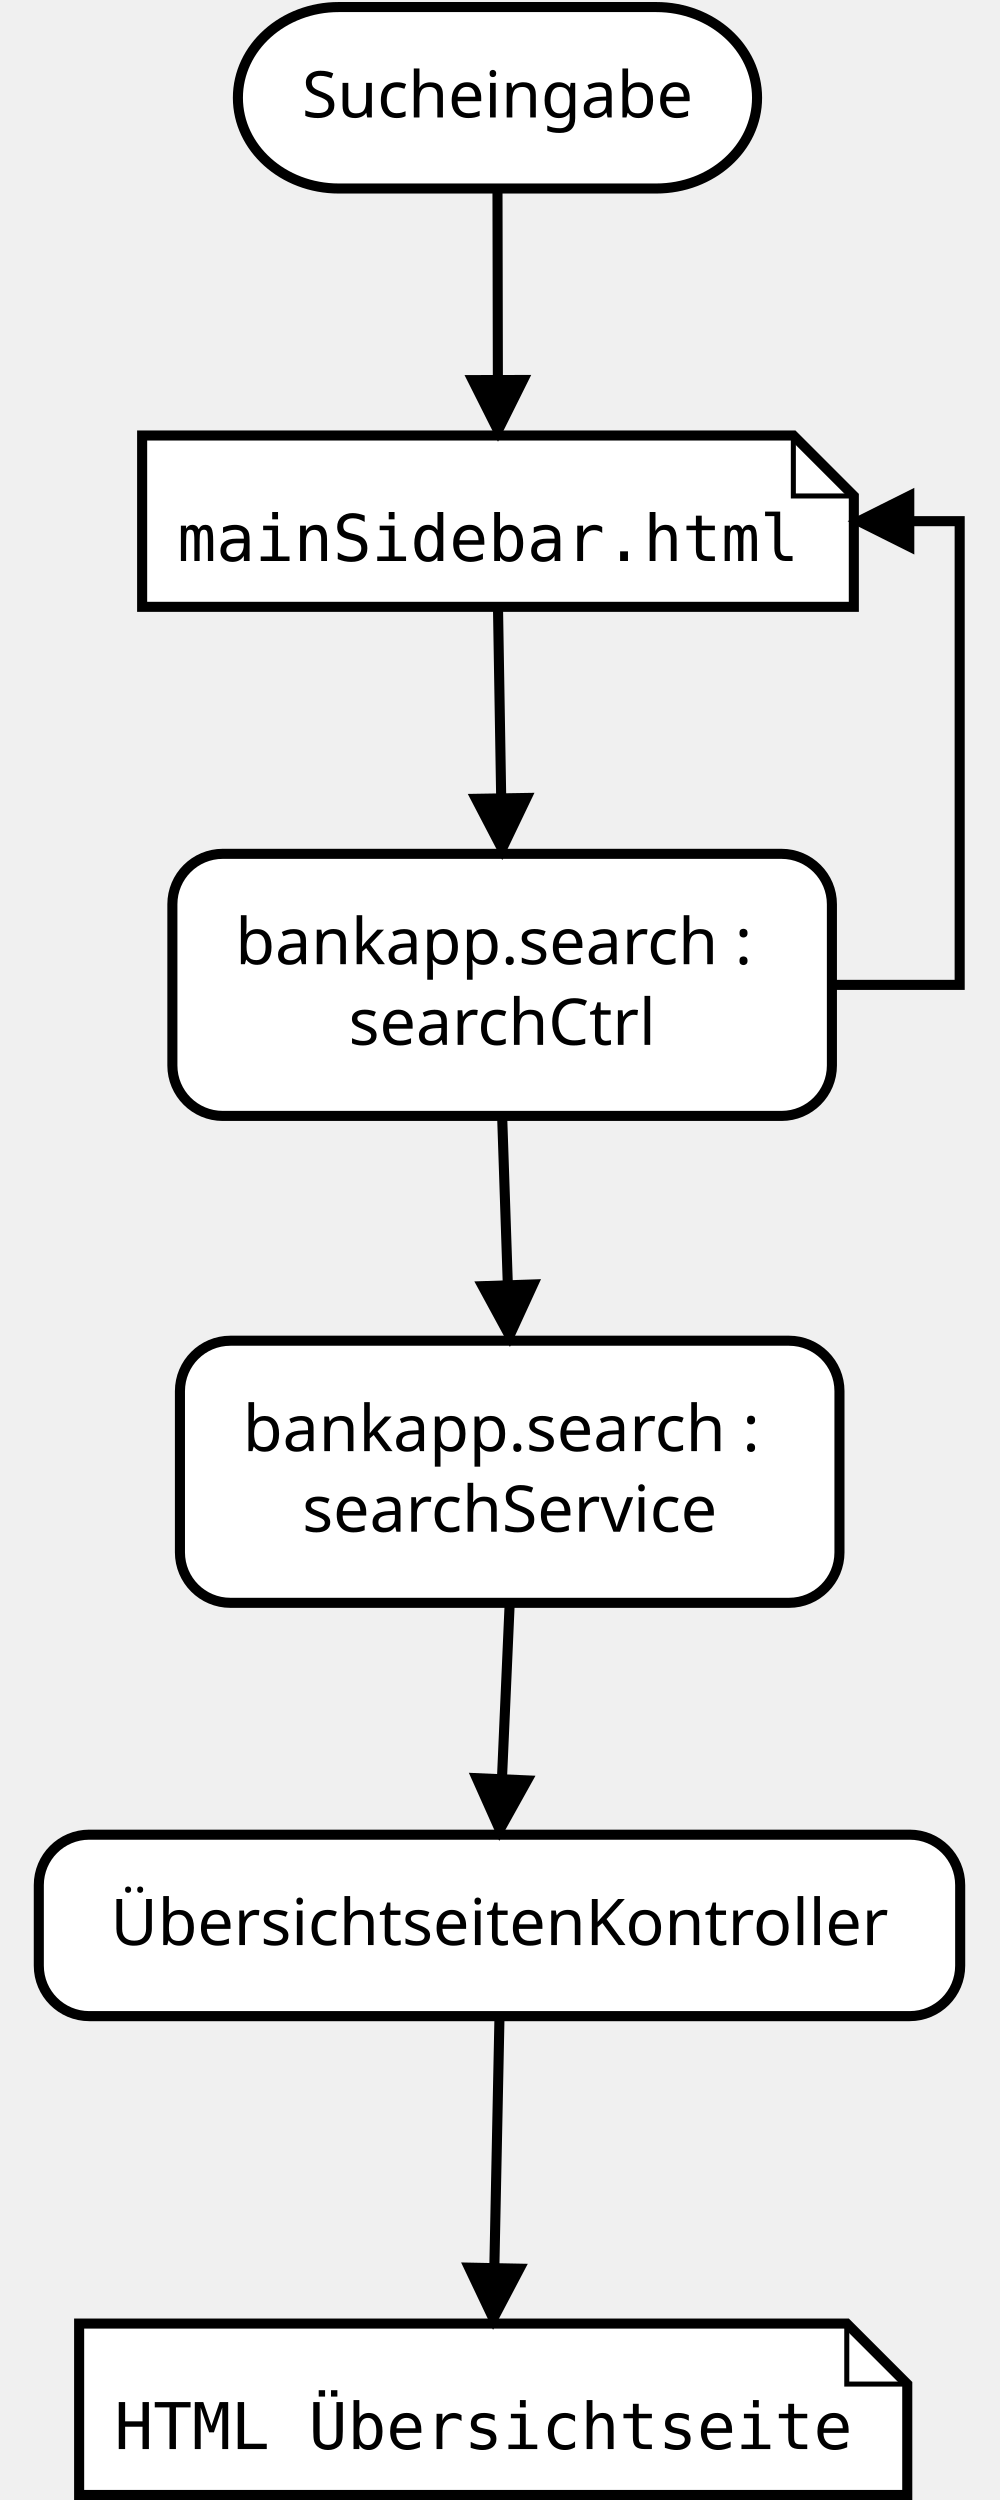
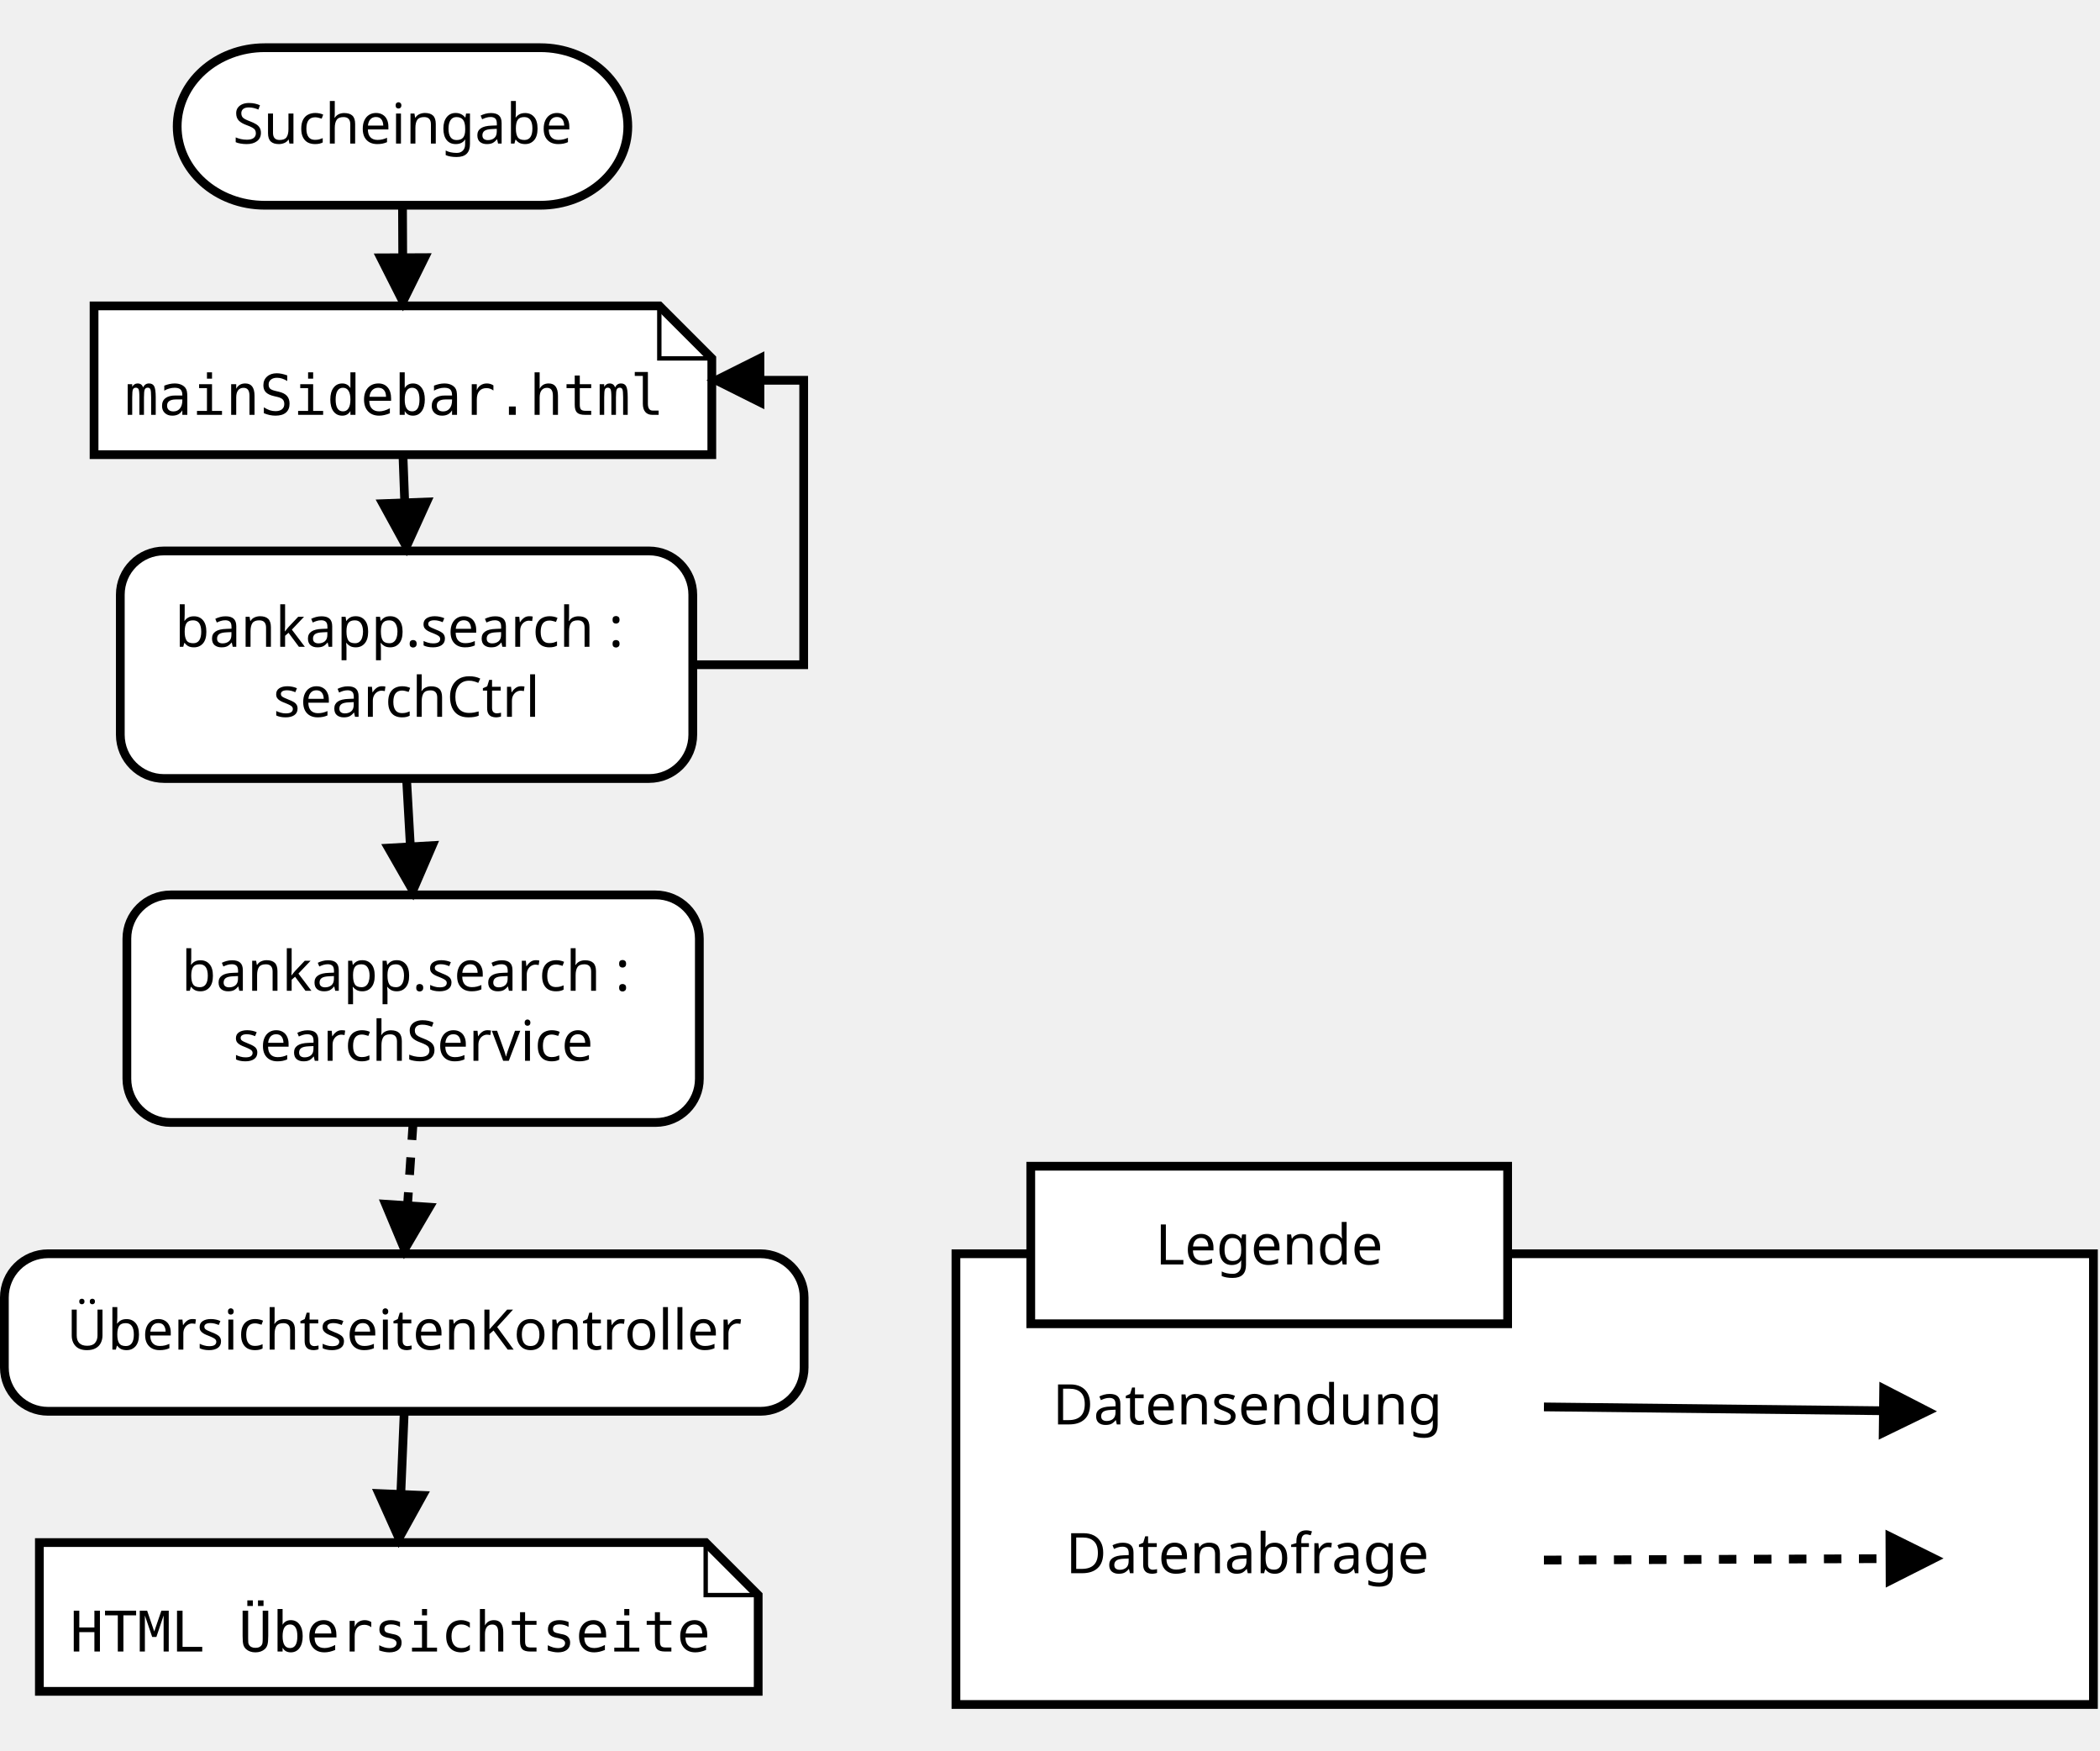
- <svg xmlns="http://www.w3.org/2000/svg" width="10cm" height="25cm" viewBox="151 100 185 496">
+ <svg xmlns="http://www.w3.org/2000/svg" width="24cm" height="20cm" viewBox="151 100 480 381">
  <g>
    <rect style="fill: #ffffff" x="191.5" y="101.4" width="103" height="36" rx="20" ry="20" />
    <rect style="fill: none; fill-opacity:0; stroke-width: 2; stroke: #000000" x="191.5" y="101.4" width="103" height="36" rx="20" ry="20" />
    <text font-size="12.8" style="fill: #000000;text-anchor:middle;font-family:sans-serif;font-style:normal;font-weight:normal" x="243" y="123.3">
      <tspan x="243" y="123.3">Sucheingabe</tspan>
    </text>
  </g>
  <g>
-     <polygon style="fill: #ffffff" points="172.5,186.4 301.7,186.4 313.7,198.4 313.7,220.4 172.5,220.4 " />
-     <polygon style="fill: none; fill-opacity:0; stroke-width: 2; stroke: #000000" points="172.5,186.4 301.7,186.4 313.7,198.4 313.7,220.4 172.5,220.4 " />
-     <polyline style="fill: none; fill-opacity:0; stroke-width: 1; stroke: #000000" points="301.7,186.4 301.7,198.4 313.7,198.4 " />
-     <text font-size="12.8" style="fill: #000000;text-anchor:start;font-family:monospace;font-style:normal;font-weight:normal" x="179.5" y="211.3">
-       <tspan x="179.5" y="211.3">mainSidebar.html</tspan>
+     <polygon style="fill: #ffffff" points="172.5,160.4 301.7,160.4 313.7,172.4 313.7,194.4 172.5,194.4 " />
+     <polygon style="fill: none; fill-opacity:0; stroke-width: 2; stroke: #000000" points="172.5,160.4 301.7,160.4 313.7,172.4 313.7,194.4 172.5,194.4 " />
+     <polyline style="fill: none; fill-opacity:0; stroke-width: 1; stroke: #000000" points="301.7,160.4 301.7,172.4 313.7,172.4 " />
+     <text font-size="12.8" style="fill: #000000;text-anchor:start;font-family:monospace;font-style:normal;font-weight:normal" x="179.5" y="185.3">
+       <tspan x="179.5" y="185.3">mainSidebar.html</tspan>
    </text>
  </g>
  <g>
-     <rect style="fill: #ffffff" x="178.5" y="269.4" width="130.85" height="52" rx="10" ry="10" />
-     <rect style="fill: none; fill-opacity:0; stroke-width: 2; stroke: #000000" x="178.5" y="269.4" width="130.85" height="52" rx="10" ry="10" />
-     <text font-size="12.8" style="fill: #000000;text-anchor:middle;font-family:sans-serif;font-style:normal;font-weight:normal" x="243.925" y="291.3">
-       <tspan x="243.925" y="291.3">bankapp.search :</tspan>
-       <tspan x="243.925" y="307.3">searchCtrl</tspan>
+     <rect style="fill: #ffffff" x="178.5" y="216.4" width="130.85" height="52" rx="10" ry="10" />
+     <rect style="fill: none; fill-opacity:0; stroke-width: 2; stroke: #000000" x="178.5" y="216.4" width="130.85" height="52" rx="10" ry="10" />
+     <text font-size="12.8" style="fill: #000000;text-anchor:middle;font-family:sans-serif;font-style:normal;font-weight:normal" x="243.925" y="238.3">
+       <tspan x="243.925" y="238.3">bankapp.search :</tspan>
+       <tspan x="243.925" y="254.3">searchCtrl</tspan>
    </text>
  </g>
  <g>
-     <line style="fill: none; fill-opacity:0; stroke-width: 2; stroke: #000000" x1="243" y1="137.4" x2="243.078" y2="175.4" />
-     <polygon style="fill: #000000" points="238.078,175.41 243.098,185.4 248.078,175.39 " />
-     <polygon style="fill: none; fill-opacity:0; stroke-width: 2; stroke: #000000" points="238.078,175.41 243.098,185.4 248.078,175.39 " />
+     <line style="fill: none; fill-opacity:0; stroke-width: 2; stroke: #000000" x1="243" y1="137.4" x2="243.052" y2="149.4" />
+     <polygon style="fill: #000000" points="238.052,149.422 243.096,159.4 248.052,149.378 " />
+     <polygon style="fill: none; fill-opacity:0; stroke-width: 2; stroke: #000000" points="238.052,149.422 243.096,159.4 248.052,149.378 " />
  </g>
  <g>
-     <line style="fill: none; fill-opacity:0; stroke-width: 2; stroke: #000000" x1="243.1" y1="220.4" x2="243.739" y2="258.402" />
-     <polygon style="fill: #000000" points="238.74,258.486 243.907,268.4 248.738,258.317 " />
-     <polygon style="fill: none; fill-opacity:0; stroke-width: 2; stroke: #000000" points="238.74,258.486 243.907,268.4 248.738,258.317 " />
+     <line style="fill: none; fill-opacity:0; stroke-width: 2; stroke: #000000" x1="243.1" y1="194.4" x2="243.513" y2="205.408" />
+     <polygon style="fill: #000000" points="238.516,205.595 243.888,215.401 248.509,205.22 " />
+     <polygon style="fill: none; fill-opacity:0; stroke-width: 2; stroke: #000000" points="238.516,205.595 243.888,215.401 248.509,205.22 " />
  </g>
  <g>
-     <rect style="fill: #ffffff" x="180" y="366" width="130.85" height="52" rx="10" ry="10" />
-     <rect style="fill: none; fill-opacity:0; stroke-width: 2; stroke: #000000" x="180" y="366" width="130.85" height="52" rx="10" ry="10" />
-     <text font-size="12.8" style="fill: #000000;text-anchor:middle;font-family:sans-serif;font-style:normal;font-weight:normal" x="245.425" y="387.9">
-       <tspan x="245.425" y="387.9">bankapp.search :</tspan>
-       <tspan x="245.425" y="403.9">searchService</tspan>
+     <rect style="fill: #ffffff" x="180" y="295" width="130.85" height="52" rx="10" ry="10" />
+     <rect style="fill: none; fill-opacity:0; stroke-width: 2; stroke: #000000" x="180" y="295" width="130.85" height="52" rx="10" ry="10" />
+     <text font-size="12.8" style="fill: #000000;text-anchor:middle;font-family:sans-serif;font-style:normal;font-weight:normal" x="245.425" y="316.9">
+       <tspan x="245.425" y="316.9">bankapp.search :</tspan>
+       <tspan x="245.425" y="332.9">searchService</tspan>
    </text>
  </g>
  <g>
-     <line style="fill: none; fill-opacity:0; stroke-width: 2; stroke: #000000" x1="243.924" y1="321.4" x2="245.056" y2="355.006" />
-     <polygon style="fill: #000000" points="240.059,355.175 245.392,365.001 250.053,354.838 " />
-     <polygon style="fill: none; fill-opacity:0; stroke-width: 2; stroke: #000000" points="240.059,355.175 245.392,365.001 250.053,354.838 " />
+     <line style="fill: none; fill-opacity:0; stroke-width: 2; stroke: #000000" x1="243.925" y1="268.4" x2="244.806" y2="284.017" />
+     <polygon style="fill: #000000" points="239.814,284.299 245.369,294.002 249.798,283.736 " />
+     <polygon style="fill: none; fill-opacity:0; stroke-width: 2; stroke: #000000" points="239.814,284.299 245.369,294.002 249.798,283.736 " />
  </g>
  <g>
-     <rect style="fill: #ffffff" x="152" y="464" width="182.8" height="36" rx="10" ry="10" />
-     <rect style="fill: none; fill-opacity:0; stroke-width: 2; stroke: #000000" x="152" y="464" width="182.8" height="36" rx="10" ry="10" />
-     <text font-size="12.8" style="fill: #000000;text-anchor:middle;font-family:sans-serif;font-style:normal;font-weight:normal" x="243.4" y="485.9">
-       <tspan x="243.4" y="485.9">ÜbersichtseitenKontroller</tspan>
+     <rect style="fill: #ffffff" x="152" y="377" width="182.8" height="36" rx="10" ry="10" />
+     <rect style="fill: none; fill-opacity:0; stroke-width: 2; stroke: #000000" x="152" y="377" width="182.8" height="36" rx="10" ry="10" />
+     <text font-size="12.8" style="fill: #000000;text-anchor:middle;font-family:sans-serif;font-style:normal;font-weight:normal" x="243.4" y="398.9">
+       <tspan x="243.4" y="398.9">ÜbersichtseitenKontroller</tspan>
    </text>
  </g>
  <g>
-     <polygon style="fill: #ffffff" points="160,561 312.3,561 324.3,573 324.3,595 160,595 " />
-     <polygon style="fill: none; fill-opacity:0; stroke-width: 2; stroke: #000000" points="160,561 312.3,561 324.3,573 324.3,595 160,595 " />
-     <polyline style="fill: none; fill-opacity:0; stroke-width: 1; stroke: #000000" points="312.3,561 312.3,573 324.3,573 " />
-     <text font-size="12.8" style="fill: #000000;text-anchor:start;font-family:monospace;font-style:normal;font-weight:normal" x="167" y="585.9">
-       <tspan x="167" y="585.9">HTML Übersichtseite</tspan>
+     <polygon style="fill: #ffffff" points="160,443 312.3,443 324.3,455 324.3,477 160,477 " />
+     <polygon style="fill: none; fill-opacity:0; stroke-width: 2; stroke: #000000" points="160,443 312.3,443 324.3,455 324.3,477 160,477 " />
+     <polyline style="fill: none; fill-opacity:0; stroke-width: 1; stroke: #000000" points="312.3,443 312.3,455 324.3,455 " />
+     <text font-size="12.8" style="fill: #000000;text-anchor:start;font-family:monospace;font-style:normal;font-weight:normal" x="167" y="467.9">
+       <tspan x="167" y="467.9">HTML Übersichtseite</tspan>
    </text>
  </g>
  <g>
-     <polyline style="fill: none; fill-opacity:0; stroke-width: 2; stroke: #000000" points="309.35,295.4 334.7,295.4 334.7,203.4 324.7,203.4 " />
-     <polygon style="fill: #000000" points="324.7,198.4 314.7,203.4 324.7,208.4 " />
-     <polygon style="fill: none; fill-opacity:0; stroke-width: 2; stroke: #000000" points="324.7,198.4 314.7,203.4 324.7,208.4 " />
+     <polyline style="fill: none; fill-opacity:0; stroke-width: 2; stroke: #000000" points="309.35,242.4 334.7,242.4 334.7,177.4 324.7,177.4 " />
+     <polygon style="fill: #000000" points="324.7,172.4 314.7,177.4 324.7,182.4 " />
+     <polygon style="fill: none; fill-opacity:0; stroke-width: 2; stroke: #000000" points="324.7,172.4 314.7,177.4 324.7,182.4 " />
  </g>
  <g>
-     <line style="fill: none; fill-opacity:0; stroke-width: 2; stroke: #000000" x1="245.426" y1="418" x2="243.884" y2="453.011" />
-     <polygon style="fill: #000000" points="238.889,452.791 243.444,463.001 248.879,453.231 " />
-     <polygon style="fill: none; fill-opacity:0; stroke-width: 2; stroke: #000000" points="238.889,452.791 243.444,463.001 248.879,453.231 " />
+     <line style="fill: none; fill-opacity:0; stroke-width: 2; stroke-dasharray: 4; stroke: #000000" x1="245.425" y1="347" x2="244.141" y2="366.025" />
+     <polygon style="fill: #000000" points="239.152,365.688 243.467,376.002 249.129,366.362 " />
+     <polygon style="fill: none; fill-opacity:0; stroke-width: 2; stroke: #000000" points="239.152,365.688 243.467,376.002 249.129,366.362 " />
  </g>
  <g>
-     <line style="fill: none; fill-opacity:0; stroke-width: 2; stroke: #000000" x1="243.4" y1="500" x2="242.375" y2="550.002" />
-     <polygon style="fill: #000000" points="237.376,549.9 242.17,560 247.374,550.105 " />
-     <polygon style="fill: none; fill-opacity:0; stroke-width: 2; stroke: #000000" points="237.376,549.9 242.17,560 247.374,550.105 " />
+     <line style="fill: none; fill-opacity:0; stroke-width: 2; stroke: #000000" x1="243.4" y1="413" x2="242.608" y2="432.01" />
+     <polygon style="fill: #000000" points="237.612,431.801 242.192,442.001 247.604,432.218 " />
+     <polygon style="fill: none; fill-opacity:0; stroke-width: 2; stroke: #000000" points="237.612,431.801 242.192,442.001 247.604,432.218 " />
  </g>
+   <g>
+     <rect style="fill: #ffffff" x="369.5" y="377" width="260" height="103" />
+     <rect style="fill: none; fill-opacity:0; stroke-width: 2; stroke: #000000" x="369.5" y="377" width="260" height="103" />
+   </g>
+   <g>
+     <line style="fill: none; fill-opacity:0; stroke-width: 2; stroke: #000000" x1="503.9" y1="412" x2="581.501" y2="412.876" />
+     <polygon style="fill: #000000" points="581.444,417.876 591.5,412.989 581.557,407.876 " />
+     <polygon style="fill: none; fill-opacity:0; stroke-width: 2; stroke: #000000" points="581.444,417.876 591.5,412.989 581.557,407.876 " />
+   </g>
+   <g>
+     <line style="fill: none; fill-opacity:0; stroke-width: 2; stroke-dasharray: 4; stroke: #000000" x1="503.9" y1="447" x2="583" y2="446.665" />
+     <polygon style="fill: #000000" points="583.021,451.665 593,446.622 582.979,441.665 " />
+     <polygon style="fill: none; fill-opacity:0; stroke-width: 2; stroke: #000000" points="583.021,451.665 593,446.622 582.979,441.665 " />
+   </g>
+   <text font-size="12.8" style="fill: #000000;text-anchor:start;font-family:sans-serif;font-style:normal;font-weight:normal" x="391.602" y="416">
+     <tspan x="391.602" y="416">Datensendung</tspan>
+   </text>
+   <text font-size="12.8" style="fill: #000000;text-anchor:start;font-family:sans-serif;font-style:normal;font-weight:normal" x="394.602" y="450">
+     <tspan x="394.602" y="450">Datenabfrage</tspan>
+   </text>
+   <g>
+     <rect style="fill: #ffffff" x="386.602" y="357" width="109" height="36" />
+     <rect style="fill: none; fill-opacity:0; stroke-width: 2; stroke: #000000" x="386.602" y="357" width="109" height="36" />
+   </g>
+   <text font-size="12.8" style="fill: #000000;text-anchor:middle;font-family:sans-serif;font-style:normal;font-weight:normal" x="441.102" y="379.45">
+     <tspan x="441.102" y="379.45">Legende</tspan>
+   </text>
</svg>
